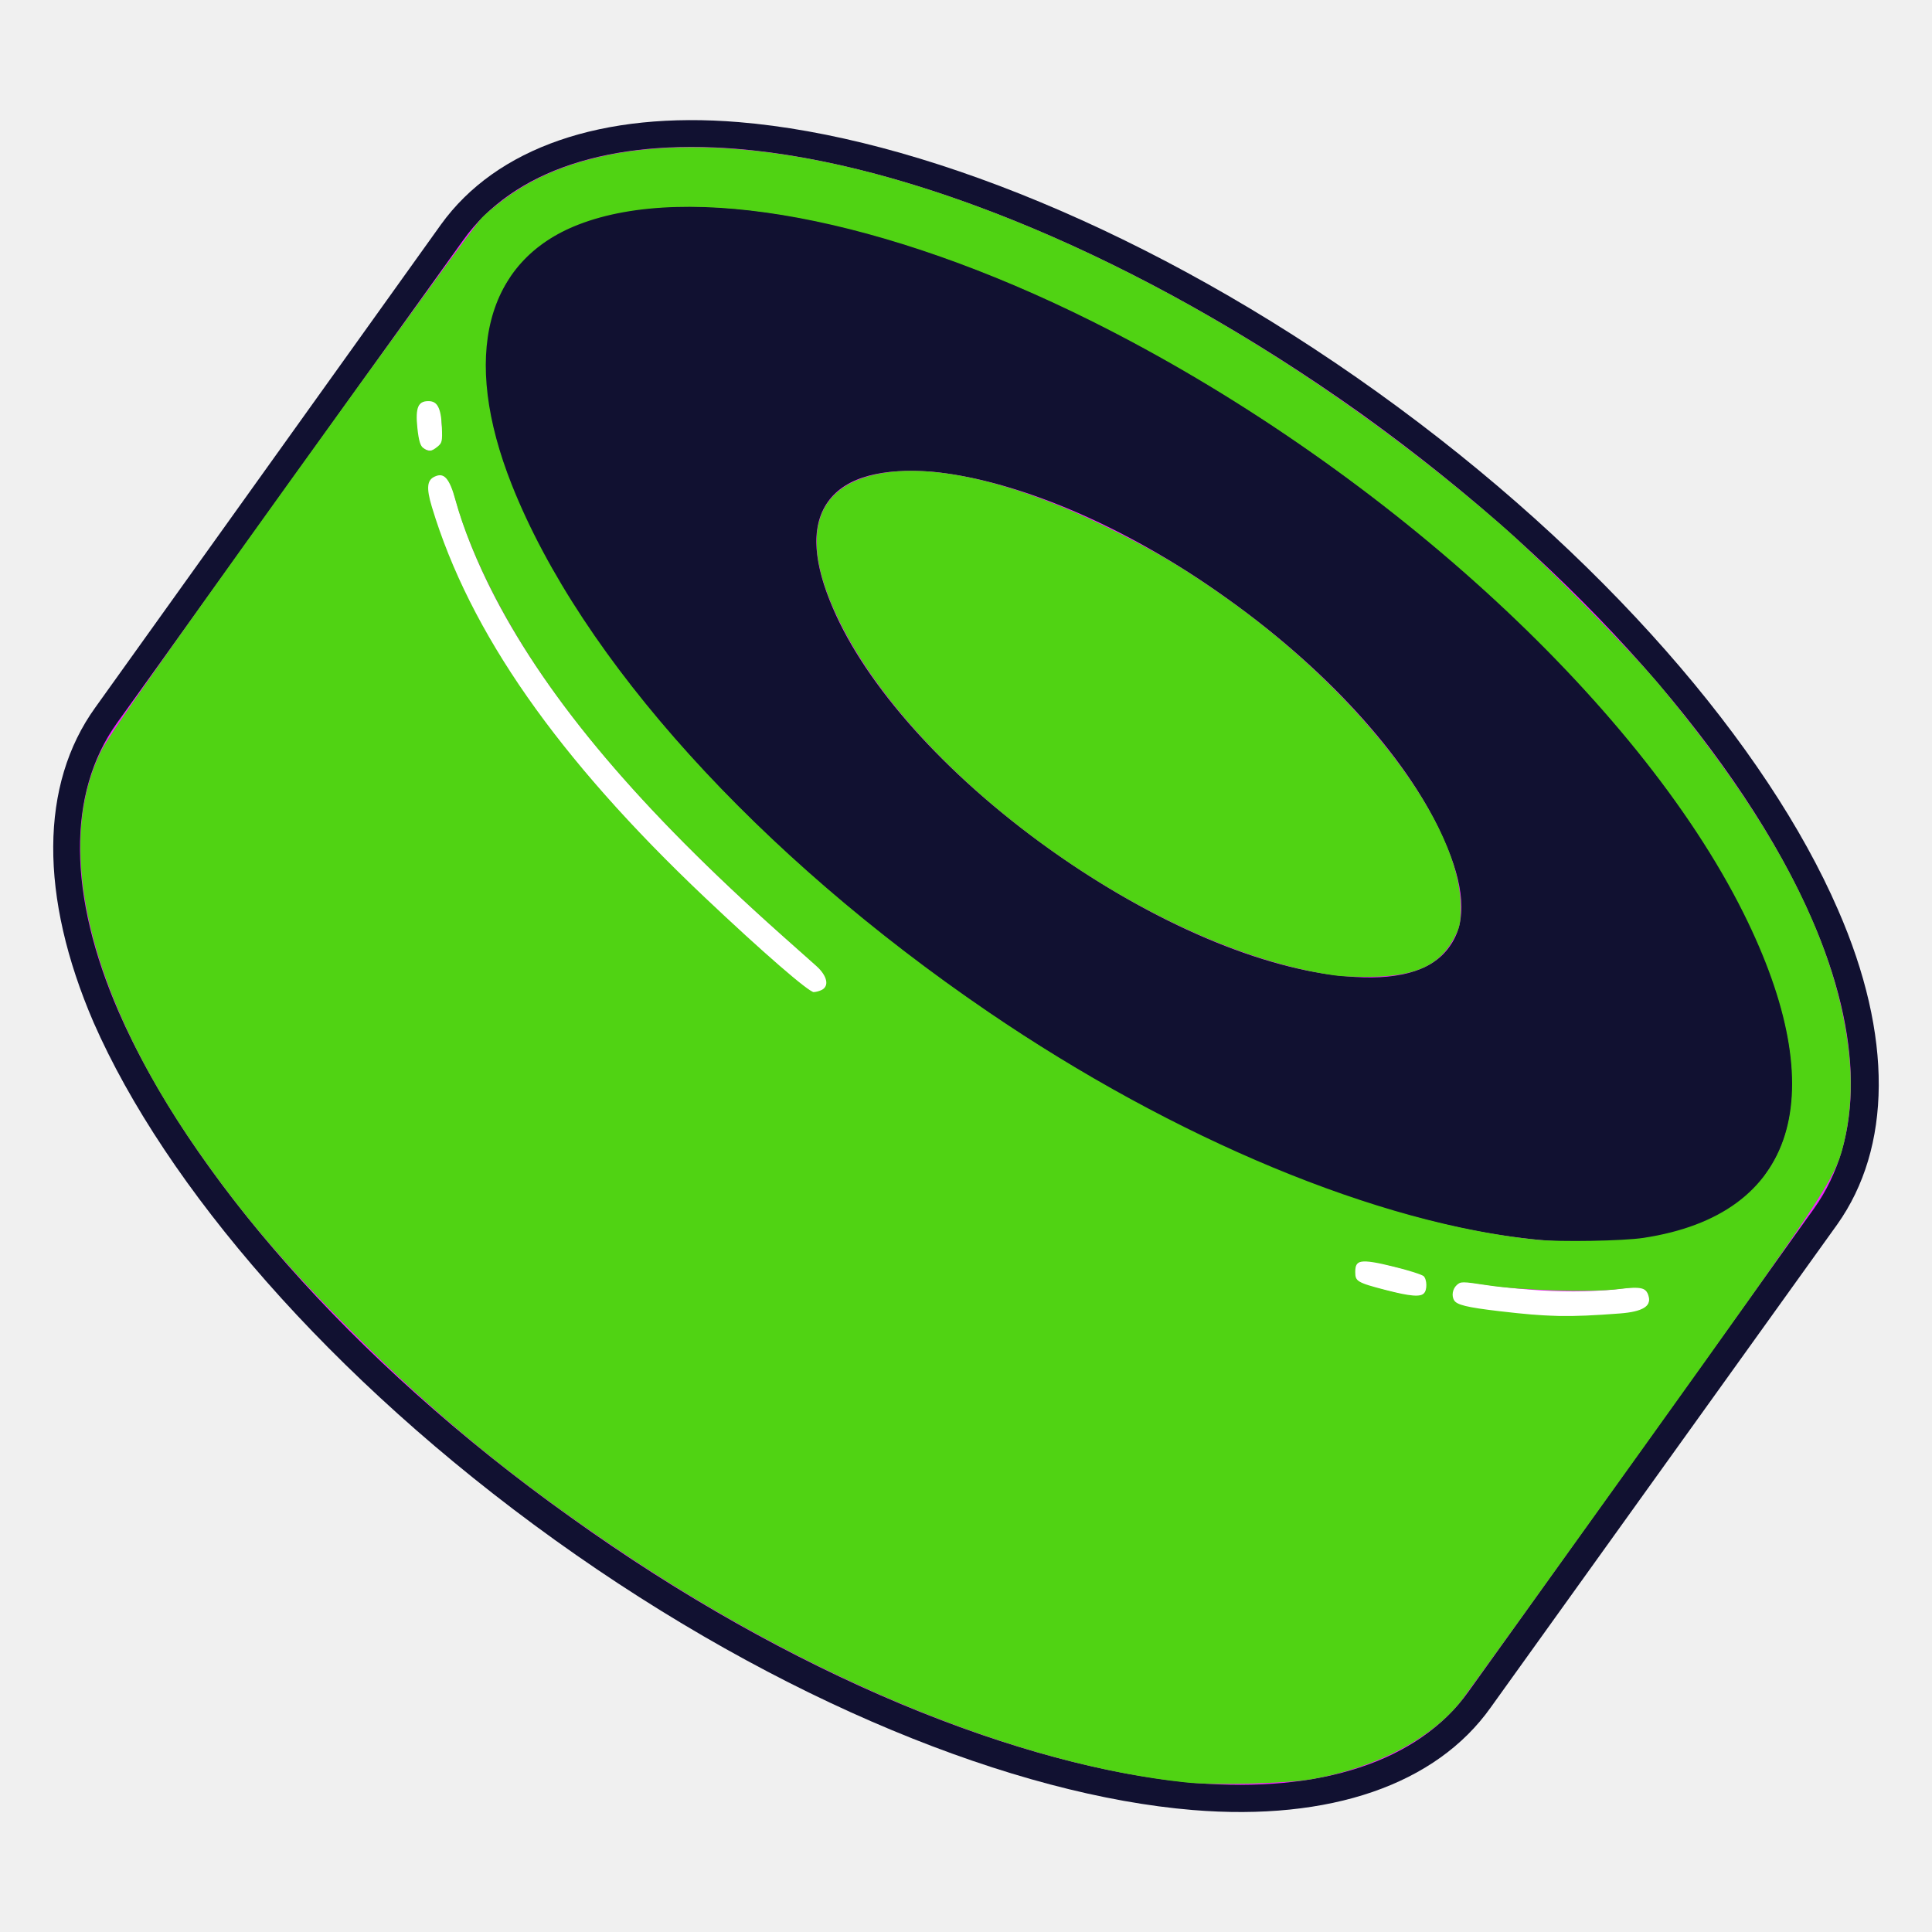
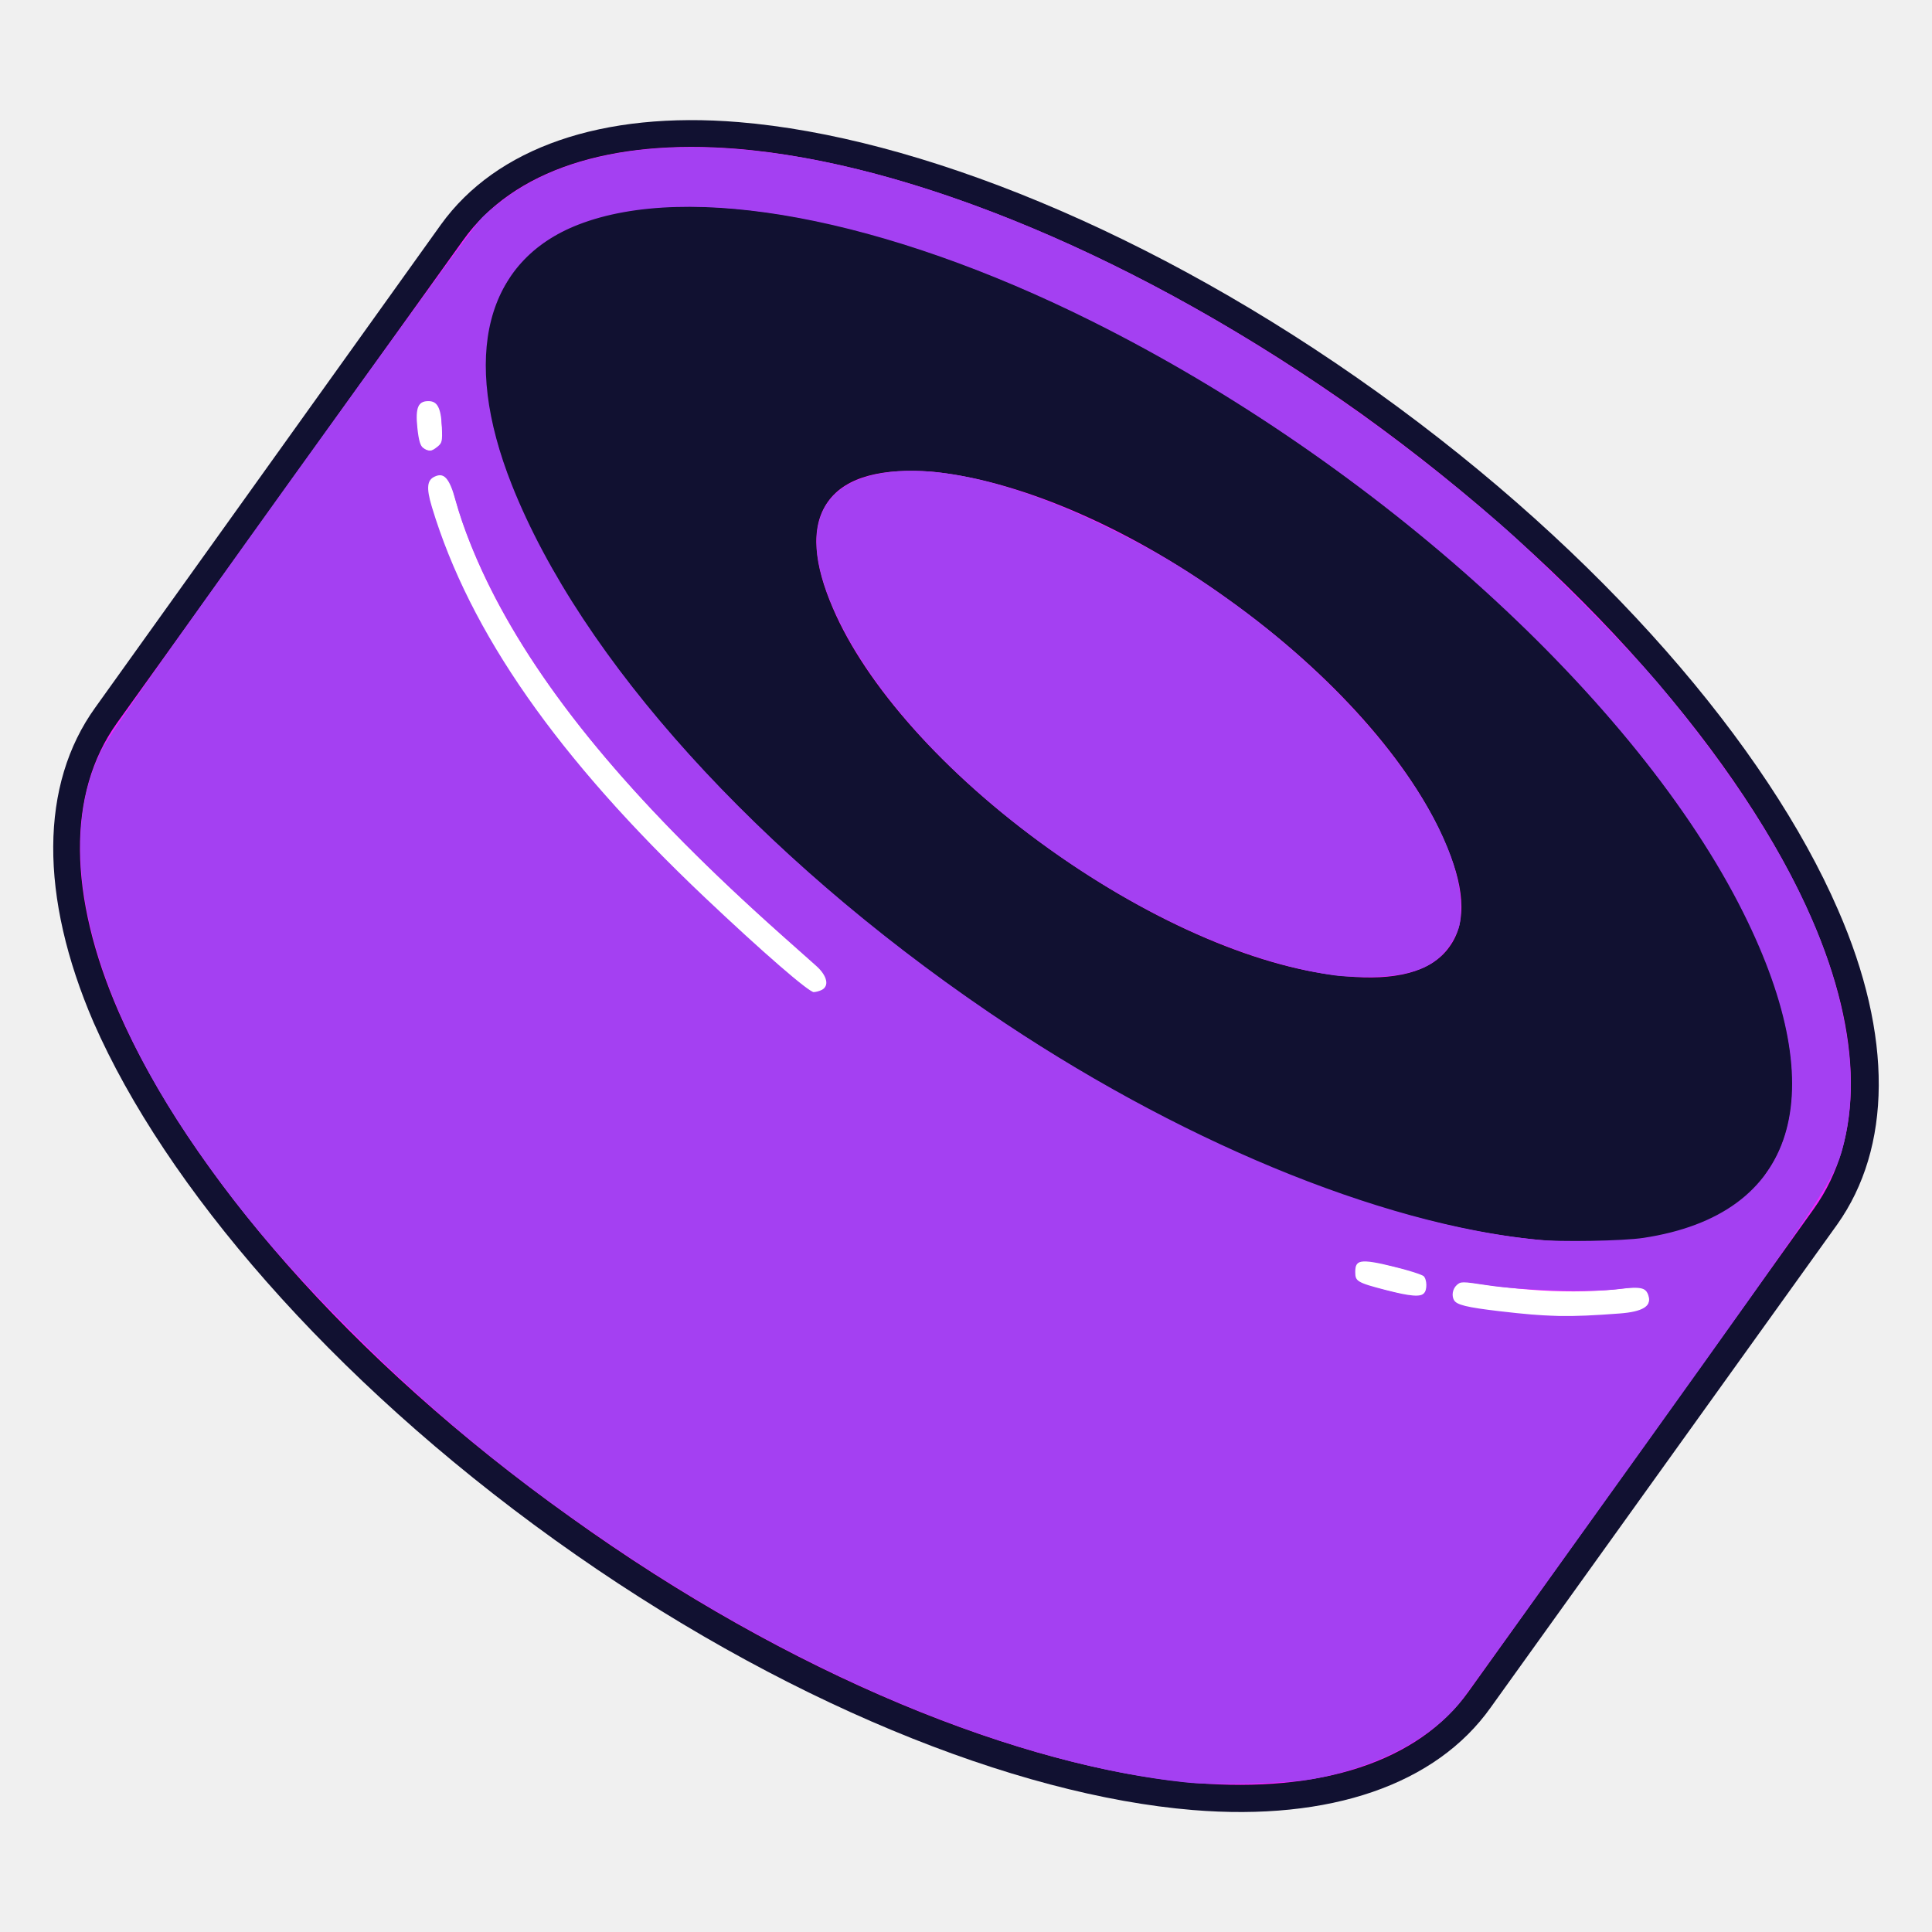
<svg xmlns="http://www.w3.org/2000/svg" width="100%" height="100%" viewBox="0 0 512 512" version="1.1" xml:space="preserve" style="fill-rule:evenodd;clip-rule:evenodd;stroke-linecap:round;stroke-linejoin:round;" id="svg5197">
  <defs id="defs5201" />
  <g transform="matrix(1,0,0,1,-21168.3,-16442.1)" id="g5195">
    <g id="Logos">
        </g>
    <g id="Icon-Logo" transform="matrix(0.266667,0,0,0.474074,21168.3,16442.1)">
      <rect x="0" y="0" width="1920" height="1080" style="fill:none;" id="rect5174" />
      <g transform="matrix(5.26794,4.70863e-17,-3.71743e-32,3.76673,-5053.29,-2457.08)" id="g5192">
        <g transform="matrix(1.53485,-7.37289e-16,-5.11207e-16,1.20744,-25893.4,-8083.24)" id="g5178">
          <path d="M17721.1,7385.28C17721.1,7385.28 17678.5,7444.66 17678.5,7444.66C17671.8,7454.09 17658.8,7458.63 17641.9,7457.24C17620.1,7455.44 17591.2,7443.92 17563.5,7424.05C17535.8,7404.17 17515.6,7380.49 17506.8,7360.44C17500.1,7344.9 17500.2,7331.18 17507,7321.74C17507,7321.74 17549.5,7262.36 17549.5,7262.36C17556.3,7252.93 17569.3,7248.39 17586.1,7249.78C17607.9,7251.58 17636.9,7263.11 17664.6,7282.98C17692.3,7302.85 17712.5,7326.53 17721.2,7346.58C17728,7362.12 17727.8,7375.85 17721.1,7385.28L17721.1,7385.28ZM17560.9,7270.52C17565.3,7264.42 17574.1,7262.84 17585,7263.74C17604.9,7265.38 17631.1,7276.22 17656.4,7294.36C17681.7,7312.49 17700.4,7333.86 17708.4,7352.16C17712.7,7362.19 17714.1,7371.03 17709.7,7377.13L17715.4,7381.2C17715.4,7381.2 17709.7,7377.13 17709.7,7377.13L17667.1,7436.51C17662.8,7442.6 17654,7444.19 17643.1,7443.28C17623.2,7441.65 17596.9,7430.8 17571.6,7412.67C17546.3,7394.53 17527.6,7373.16 17519.7,7354.87C17515.3,7344.83 17514,7335.99 17518.4,7329.9C17518.4,7329.9 17560.9,7270.52 17560.9,7270.52Z" style="fill:#111131;" id="path5176" />
        </g>
        <g transform="matrix(1.53485,3.35132e-16,7.66811e-16,1.20744,-25885.9,-8092.74)" id="g5182">
          <path d="M17550.4,7275.75C17564.3,7256.35 17611.4,7266.31 17655.6,7297.97C17699.8,7329.64 17724.4,7371.11 17710.5,7390.51C17710.5,7390.51 17668,7449.89 17668,7449.89C17654.1,7469.29 17606.9,7459.33 17562.7,7427.66C17518.5,7395.99 17493.9,7354.53 17507.8,7335.13C17507.8,7335.13 17550.4,7275.75 17550.4,7275.75Z" style="fill:#111131;" id="path5180" />
        </g>
        <g transform="matrix(1.58178,-1.97732e-17,8.78108e-33,1.24436,-28438.7,-19162.2)" id="g5186">
          <path d="M18640.6,15952.1C18646.6,15943.7 18658.2,15940 18673.2,15941.2C18693.9,15942.9 18721.3,15954 18747.7,15972.8C18774,15991.7 18793.3,16014.2 18801.5,16033.2C18807.5,16047 18807.7,16059.2 18801.7,16067.6C18801.7,16067.6 18760.5,16125.2 18760.5,16125.2C18754.5,16133.6 18742.8,16137.3 18727.9,16136.1C18707.2,16134.3 18679.7,16123.3 18653.4,16104.4C18627,16085.6 18607.8,16063.1 18599.5,16044.1C18593.5,16030.3 18593.3,16018.1 18599.3,16009.7L18640.6,15952.1ZM18796,16063.5L18796,16063.4C18800.8,16056.8 18799.8,16047 18795.1,16036C18787.2,16017.9 18768.7,15996.6 18743.5,15978.6C18718.4,15960.6 18692.3,15949.9 18672.6,15948.3C18660.6,15947.3 18651.1,15949.5 18646.3,15956.2L18646.1,15956.6C18641.6,15963.3 18642.6,15972.8 18647.3,15983.6C18655.2,16001.8 18673.7,16023.1 18698.8,16041.1C18723.9,16059.1 18750,16069.8 18769.7,16071.4C18781.5,16072.3 18790.8,16070.2 18795.7,16063.9L18796,16063.4L18796,16063.5ZM18731.8,15994.9C18744.4,16003.9 18753.7,16014.6 18757.6,16023.7C18759.9,16028.8 18760.5,16033.3 18758.2,16036.4C18756,16039.5 18751.5,16040.4 18746,16039.9C18736.1,16039.1 18723.1,16033.7 18710.5,16024.7C18697.9,16015.7 18688.6,16005.1 18684.7,15996C18682.5,15990.9 18681.9,15986.4 18684.1,15983.3C18686.3,15980.2 18690.8,15979.3 18696.4,15979.7C18706.2,15980.6 18719.3,15985.9 18731.8,15994.9Z" style="fill:#F124FF;" id="path5184" />
        </g>
        <g transform="matrix(1.58178,-1.97732e-17,8.78108e-33,1.24436,-28393.2,-19215.7)" id="g5190">
          <path d="M18607.7,16015.7C18608.8,16042 18634.7,16067.1 18654.6,16084.1C18682.3,16107.7 18726.9,16125.4 18751.8,16121.4" style="fill:none;stroke:white;stroke-width:3px;stroke-dasharray:6,6,75,75;stroke-dashoffset:3;" id="path5188" />
        </g>
-         <path style="fill:#50d313;stroke:#50d313;stroke-width:0.629" d="M 314.386,472.061 C 269.909,467.386 214.596,444.655 163.224,409.941 136.16,391.653 115.802,374.968 93.989,353.196 75.717,334.959 64.486,321.784 52.418,304.432 23.979,263.539 14.569,224.734 26.954,199.417 c 2.051,-4.193 15.289,-23.12 50.39,-72.046 26.184,-36.497 48.93,-67.725 50.547,-69.394 1.617,-1.67 5.345,-4.652 8.286,-6.628 22.316,-14.995 59.227,-15.994 103.469,-2.801 52.122,15.543 109.015,48.232 157.877,90.711 10.716,9.316 34.023,32.875 42.065,42.521 31.089,37.287 47.292,68.999 50.192,98.235 0.818,8.246 0.257,16.24 -1.67,23.789 -2.177,8.53 -5.511,13.558 -52.407,79.034 -25.187,35.166 -47.027,65.535 -48.532,67.487 -7.721,10.008 -22.414,17.785 -39.338,20.822 -6.616,1.187 -25.851,1.713 -33.447,0.915 z M 429.333,348.392 c 6.092,-0.461 8.615,-2.005 7.904,-4.836 -0.659,-2.627 -2.096,-3.012 -8.354,-2.239 -7.258,0.897 -25.578,0.353 -34.697,-1.03 -6.769,-1.027 -7.169,-1.025 -8.334,0.029 -1.251,1.132 -1.58,3.154 -0.73,4.49 0.83,1.305 3.527,1.965 12.163,2.979 13.207,1.55 18.308,1.647 32.047,0.608 z m -51.749,-5.403 c 1.006,-1.006 0.961,-3.981 -0.077,-5.019 -0.457,-0.457 -4.162,-1.644 -8.232,-2.637 -8.79,-2.144 -10.435,-1.865 -10.435,1.77 0,2.69 0.66,3.09 8.39,5.089 6.509,1.683 9.257,1.894 10.354,0.797 z m 57.993,-14.626 c 40.926,-6.206 50.818,-38.246 26.727,-86.57 C 434.164,185.35 364.796,122.371 289.337,84.759 234.551,57.451 182.694,47.739 153.125,59.248 c -24.776,9.643 -31.333,35.241 -17.772,69.381 18.375,46.26 65.217,98.088 126.308,139.753 49.577,33.811 103.572,56.236 145.612,60.473 6.153,0.62 22.894,0.33 28.305,-0.49 z M 217.987,262.582 c 2.207,-1.181 1.578,-4.133 -1.457,-6.833 -1.47,-1.308 -5.645,-5.03 -9.278,-8.27 -37.47,-33.422 -61.404,-61.688 -75.906,-89.641 -4.597,-8.861 -8.302,-17.958 -10.32,-25.339 -1.642,-6.006 -3.218,-7.732 -5.931,-6.497 -2.261,1.03 -2.509,3.246 -0.943,8.432 10.05,33.291 33.365,66.656 72.397,103.607 15.349,14.53 27.639,25.192 29.04,25.192 0.649,0 1.727,-0.293 2.396,-0.651 z M 116.125,118.63 c 1.326,-1.074 1.455,-1.623 1.287,-5.504 -0.225,-5.193 -1.283,-7.141 -3.879,-7.141 -2.994,0 -3.827,1.93 -3.233,7.487 0.364,3.404 0.807,4.86 1.67,5.492 1.574,1.151 2.405,1.084 4.155,-0.334 z" id="path6117" transform="matrix(0.7118523,0,0,0.5600017,959.2535,652.3112)" />
-         <path style="fill:#50d313;stroke:#50d313;stroke-width:0.629" d="m 353.808,258.189 c -47.961,-6.661 -111.257,-52.177 -131.505,-94.564 -10.651,-22.298 -5.965,-35.768 13.282,-38.182 14.46,-1.813 35.218,3.473 58.154,14.81 12.702,6.278 20.815,11.145 32.191,19.307 35.141,25.215 60.826,59.278 60.862,80.715 0.007,4.408 -0.224,5.455 -1.864,8.442 -3.657,6.659 -9.43,9.437 -20.398,9.812 -3.649,0.125 -8.474,-0.028 -10.722,-0.341 z" id="path6119" transform="matrix(0.7118523,0,0,0.5600017,959.2535,652.3112)" />
+         <path style="fill:#a440f2;stroke:#a440f2;stroke-width:0.629;fill-opacity:1;stroke-opacity:1" d="M 314.386,472.061 C 269.909,467.386 214.596,444.655 163.224,409.941 136.16,391.653 115.802,374.968 93.989,353.196 75.717,334.959 64.486,321.784 52.418,304.432 23.979,263.539 14.569,224.734 26.954,199.417 c 2.051,-4.193 15.289,-23.12 50.39,-72.046 26.184,-36.497 48.93,-67.725 50.547,-69.394 1.617,-1.67 5.345,-4.652 8.286,-6.628 22.316,-14.995 59.227,-15.994 103.469,-2.801 52.122,15.543 109.015,48.232 157.877,90.711 10.716,9.316 34.023,32.875 42.065,42.521 31.089,37.287 47.292,68.999 50.192,98.235 0.818,8.246 0.257,16.24 -1.67,23.789 -2.177,8.53 -5.511,13.558 -52.407,79.034 -25.187,35.166 -47.027,65.535 -48.532,67.487 -7.721,10.008 -22.414,17.785 -39.338,20.822 -6.616,1.187 -25.851,1.713 -33.447,0.915 z M 429.333,348.392 c 6.092,-0.461 8.615,-2.005 7.904,-4.836 -0.659,-2.627 -2.096,-3.012 -8.354,-2.239 -7.258,0.897 -25.578,0.353 -34.697,-1.03 -6.769,-1.027 -7.169,-1.025 -8.334,0.029 -1.251,1.132 -1.58,3.154 -0.73,4.49 0.83,1.305 3.527,1.965 12.163,2.979 13.207,1.55 18.308,1.647 32.047,0.608 z m -51.749,-5.403 c 1.006,-1.006 0.961,-3.981 -0.077,-5.019 -0.457,-0.457 -4.162,-1.644 -8.232,-2.637 -8.79,-2.144 -10.435,-1.865 -10.435,1.77 0,2.69 0.66,3.09 8.39,5.089 6.509,1.683 9.257,1.894 10.354,0.797 z m 57.993,-14.626 c 40.926,-6.206 50.818,-38.246 26.727,-86.57 C 434.164,185.35 364.796,122.371 289.337,84.759 234.551,57.451 182.694,47.739 153.125,59.248 c -24.776,9.643 -31.333,35.241 -17.772,69.381 18.375,46.26 65.217,98.088 126.308,139.753 49.577,33.811 103.572,56.236 145.612,60.473 6.153,0.62 22.894,0.33 28.305,-0.49 z M 217.987,262.582 c 2.207,-1.181 1.578,-4.133 -1.457,-6.833 -1.47,-1.308 -5.645,-5.03 -9.278,-8.27 -37.47,-33.422 -61.404,-61.688 -75.906,-89.641 -4.597,-8.861 -8.302,-17.958 -10.32,-25.339 -1.642,-6.006 -3.218,-7.732 -5.931,-6.497 -2.261,1.03 -2.509,3.246 -0.943,8.432 10.05,33.291 33.365,66.656 72.397,103.607 15.349,14.53 27.639,25.192 29.04,25.192 0.649,0 1.727,-0.293 2.396,-0.651 z M 116.125,118.63 c 1.326,-1.074 1.455,-1.623 1.287,-5.504 -0.225,-5.193 -1.283,-7.141 -3.879,-7.141 -2.994,0 -3.827,1.93 -3.233,7.487 0.364,3.404 0.807,4.86 1.67,5.492 1.574,1.151 2.405,1.084 4.155,-0.334 z" id="path6117" transform="matrix(0.7118523,0,0,0.5600017,959.2535,652.3112)" />
+         <path style="fill:#a440f2;stroke:#a440f2;stroke-width:0.629;fill-opacity:1;stroke-opacity:1" d="m 353.808,258.189 c -47.961,-6.661 -111.257,-52.177 -131.505,-94.564 -10.651,-22.298 -5.965,-35.768 13.282,-38.182 14.46,-1.813 35.218,3.473 58.154,14.81 12.702,6.278 20.815,11.145 32.191,19.307 35.141,25.215 60.826,59.278 60.862,80.715 0.007,4.408 -0.224,5.455 -1.864,8.442 -3.657,6.659 -9.43,9.437 -20.398,9.812 -3.649,0.125 -8.474,-0.028 -10.722,-0.341 z" id="path6119" transform="matrix(0.7118523,0,0,0.5600017,959.2535,652.3112)" />
      </g>
    </g>
  </g>
</svg>
